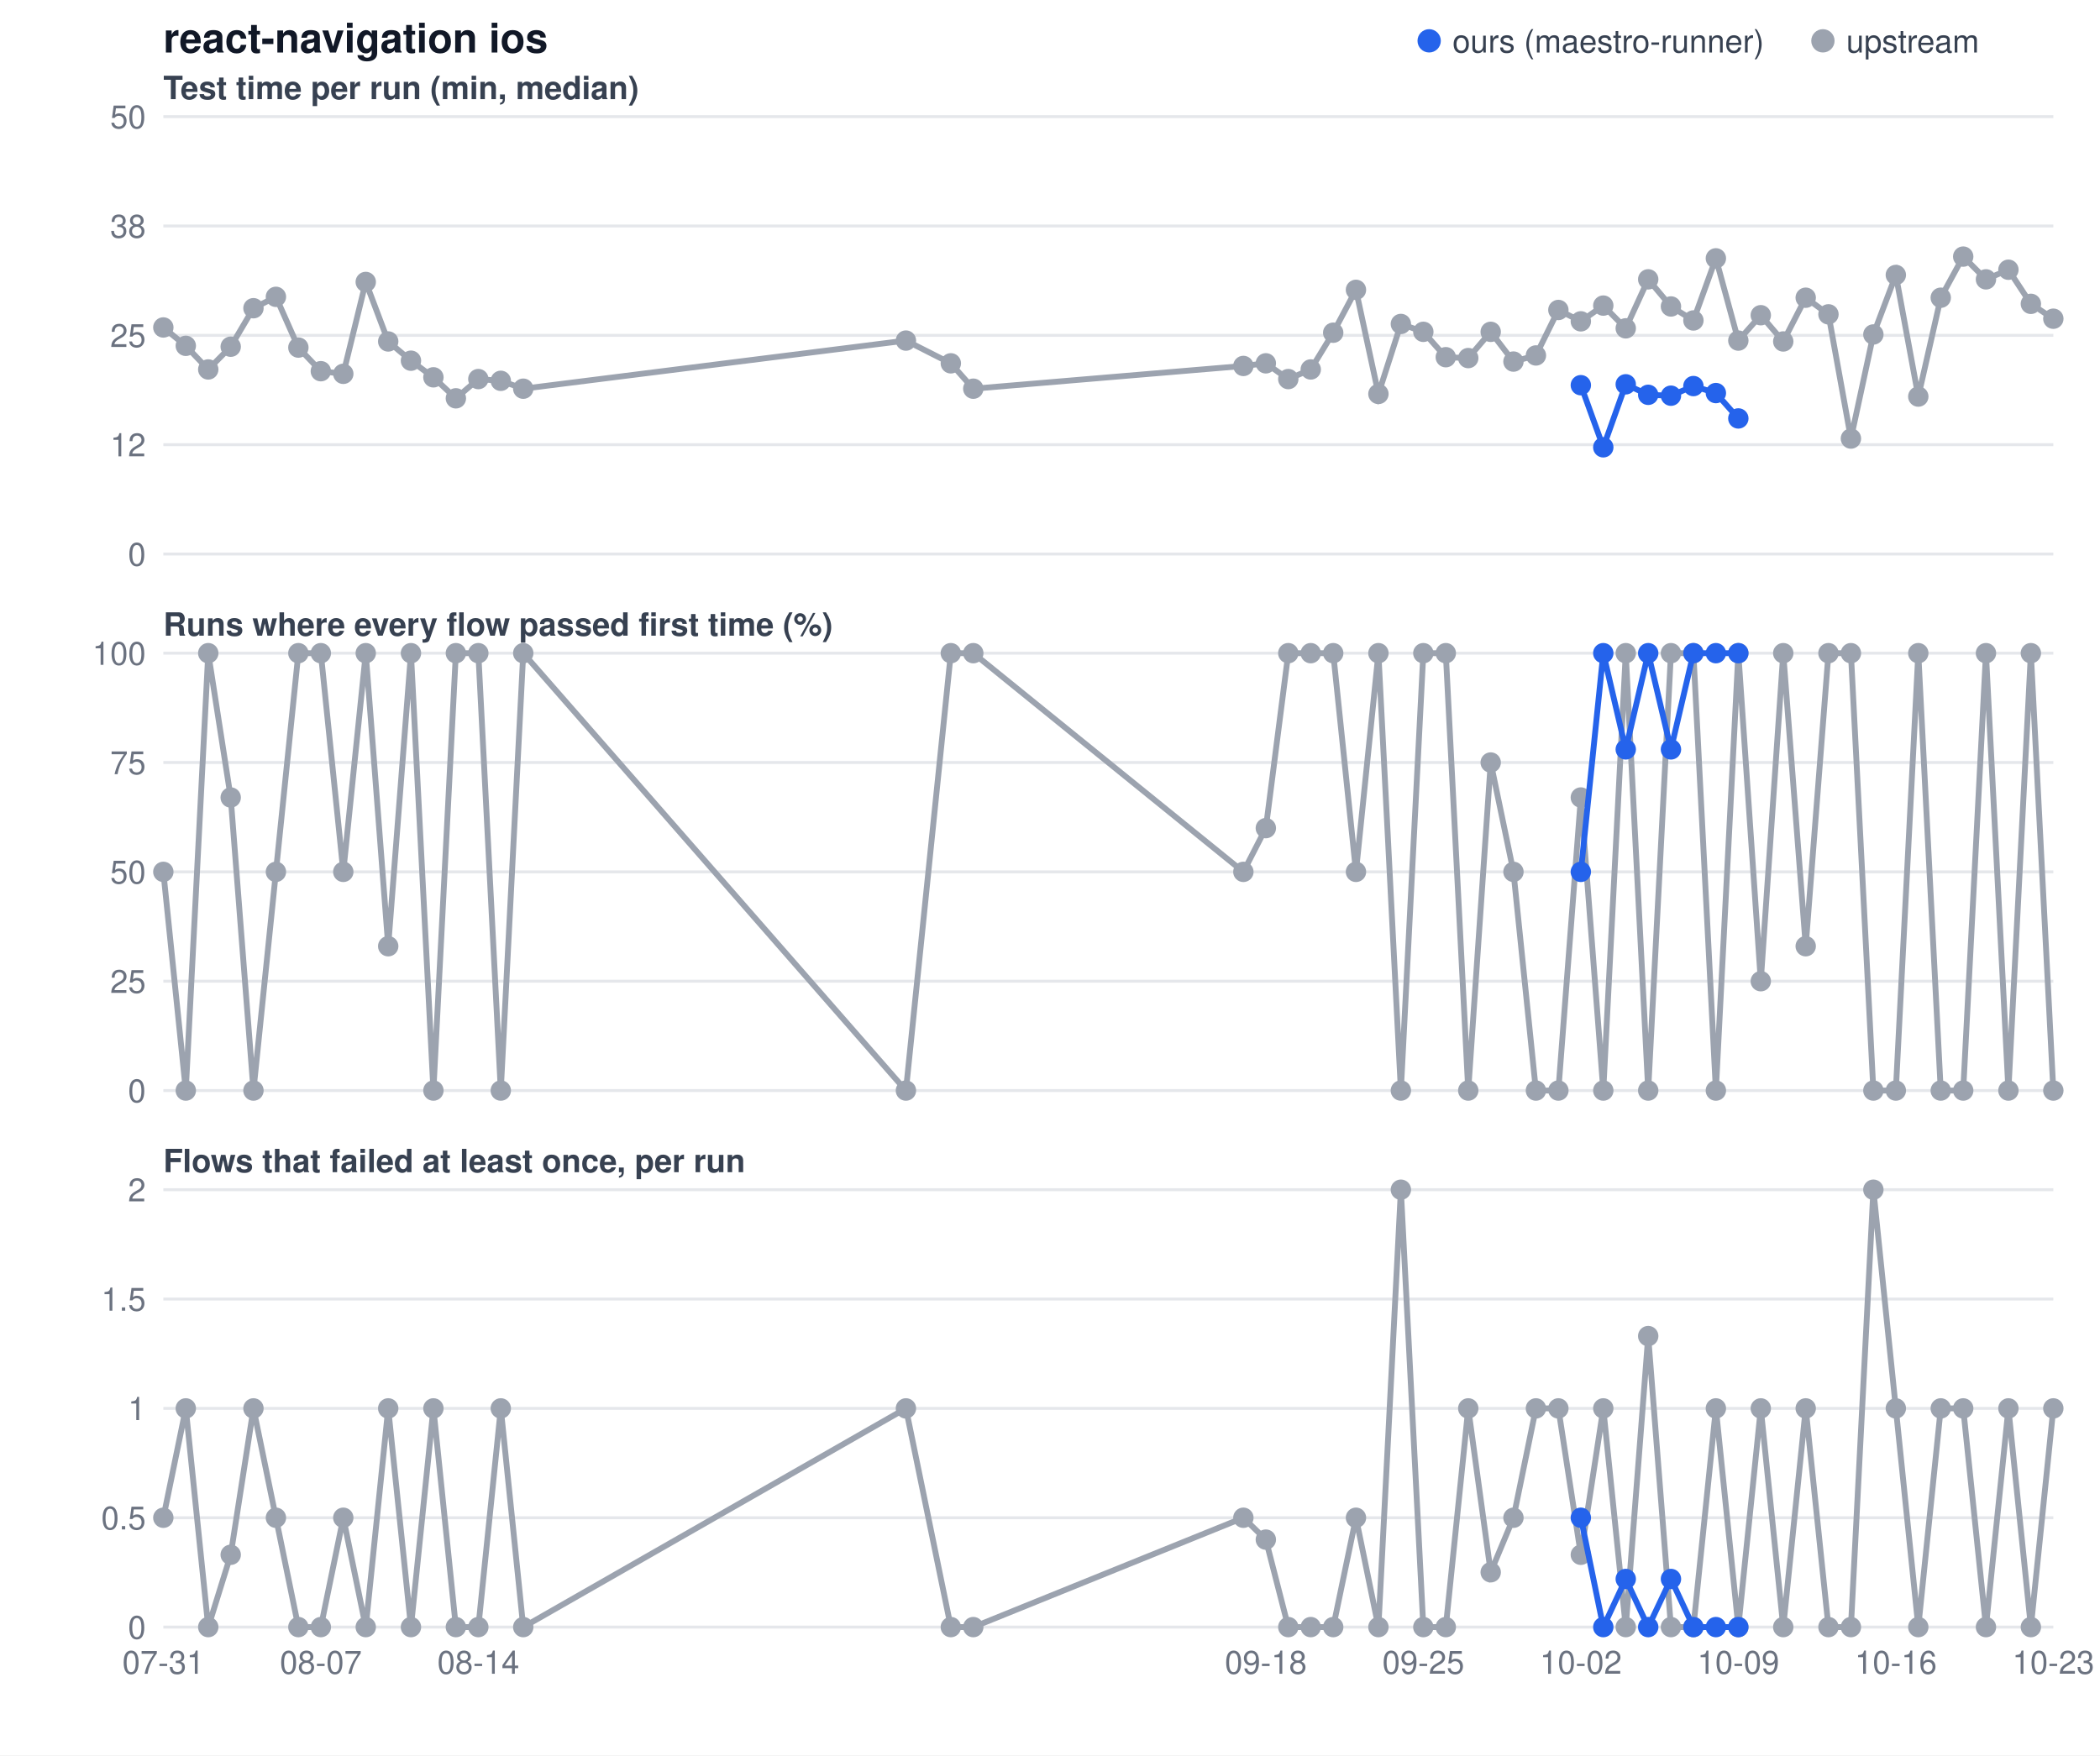
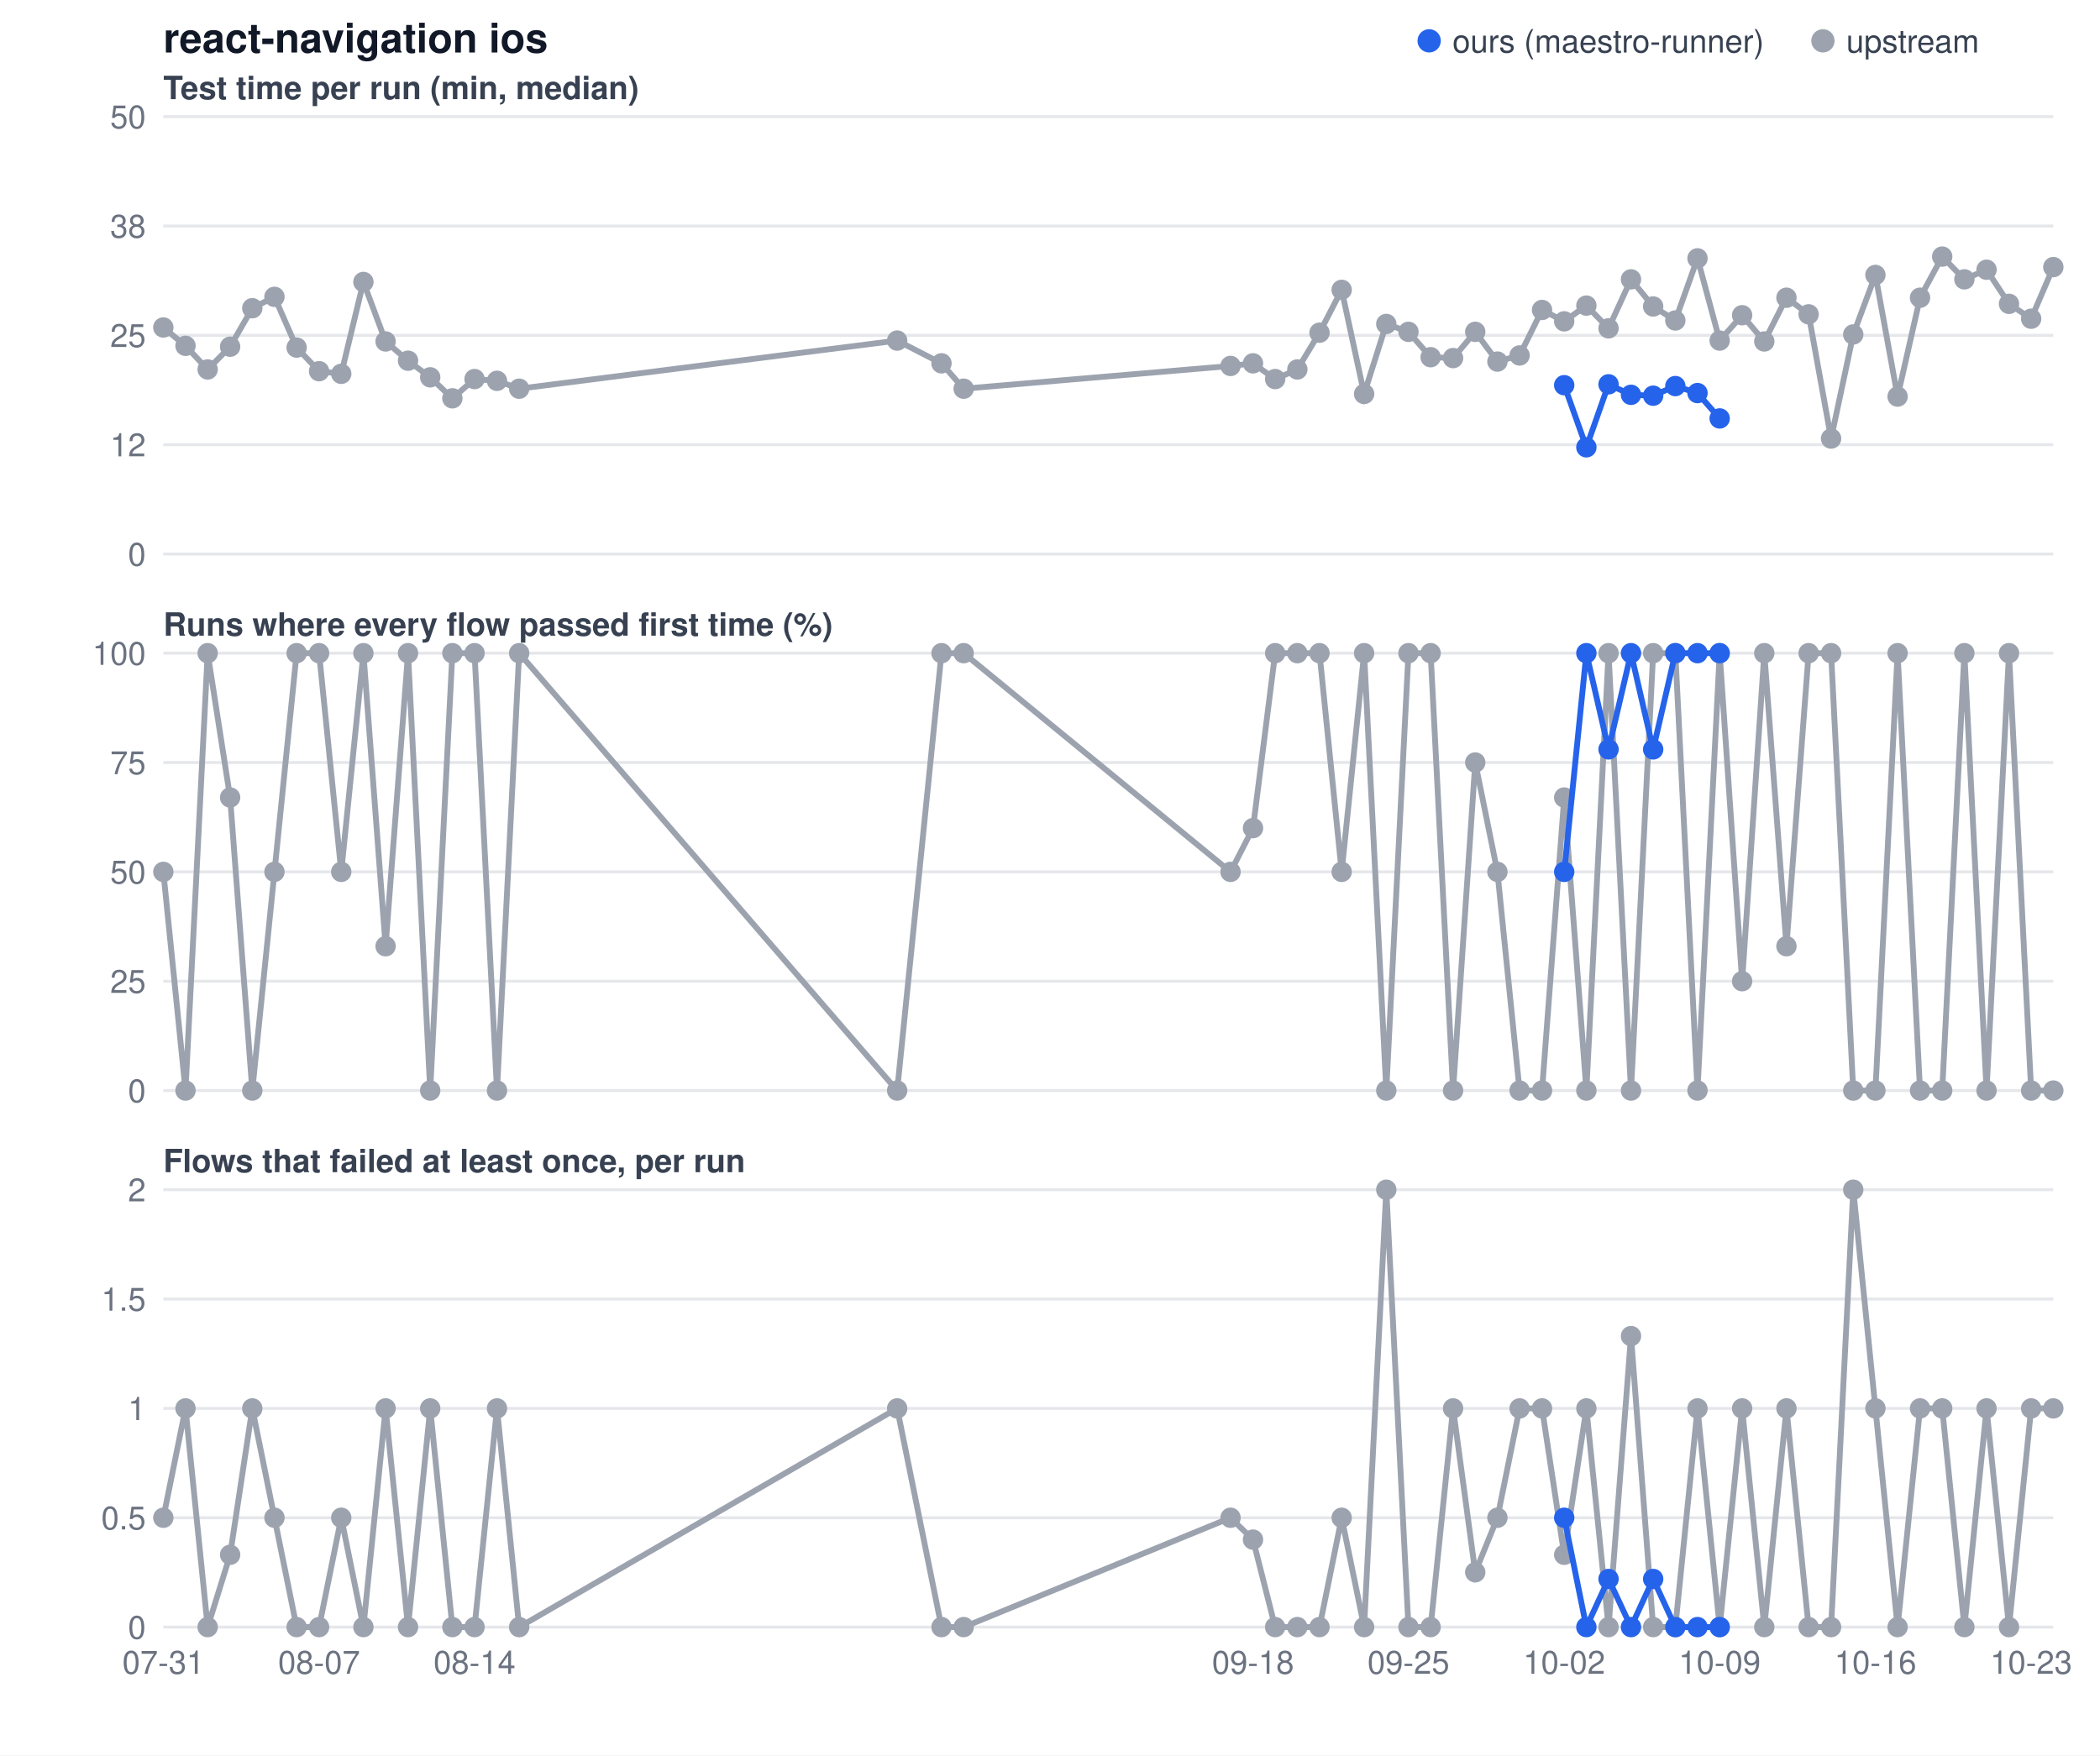
<svg xmlns="http://www.w3.org/2000/svg" width="720" height="602" font-family="-apple-system,Segoe UI,Helvetica,Arial,sans-serif" font-size="11">
  <rect width="100%" height="100%" fill="#ffffff" />
  <text x="56" y="18" font-size="14" font-weight="600" fill="#111827">react-navigation ios</text>
  <circle cx="490" cy="14" r="4" fill="#2563eb" />
  <text x="498" y="18" fill="#374151">ours (maestro-runner)</text>
  <circle cx="625" cy="14" r="4" fill="#9ca3af" />
  <text x="633" y="18" fill="#374151">upstream</text>
  <text x="56" y="34" fill="#374151" font-weight="600">Test time per run (min, median)</text>
  <line x1="56" x2="704" y1="190.0" y2="190.0" stroke="#e5e7eb" />
  <text x="50" y="194.0" text-anchor="end" fill="#6b7280">0</text>
  <line x1="56" x2="704" y1="152.5" y2="152.5" stroke="#e5e7eb" />
  <text x="50" y="156.5" text-anchor="end" fill="#6b7280">12</text>
  <line x1="56" x2="704" y1="115.0" y2="115.0" stroke="#e5e7eb" />
  <text x="50" y="119.0" text-anchor="end" fill="#6b7280">25</text>
  <line x1="56" x2="704" y1="77.5" y2="77.5" stroke="#e5e7eb" />
  <text x="50" y="81.5" text-anchor="end" fill="#6b7280">38</text>
  <line x1="56" x2="704" y1="40.0" y2="40.0" stroke="#e5e7eb" />
  <text x="50" y="44.0" text-anchor="end" fill="#6b7280">50</text>
-   <polyline fill="none" stroke="#9ca3af" stroke-width="2" points="56.0,112.3 63.7,118.6 71.4,126.7 79.1,118.9 86.9,105.7 94.6,101.8 102.3,119.2 110.0,127.3 117.7,128.2 125.4,96.7 133.1,117.1 140.9,123.7 148.6,129.4 156.3,136.6 164.0,130.0 171.7,130.6 179.4,133.3 310.6,116.8 326.0,124.6 333.7,133.3 426.3,125.5 434.0,124.6 441.7,130.0 449.4,126.7 457.1,114.1 464.9,99.4 472.6,135.1 480.3,111.1 488.0,113.8 495.7,122.5 503.4,122.8 511.1,113.8 518.9,124.0 526.6,121.9 534.3,106.3 542.0,110.2 549.7,104.8 557.4,112.6 565.1,95.8 572.9,105.1 580.6,109.9 588.3,88.6 596.0,116.8 603.7,108.1 611.4,117.1 619.1,102.1 626.9,107.8 634.6,150.4 642.3,114.7 650.0,94.3 657.7,136.0 665.4,102.1 673.1,88.0 680.9,95.8 688.6,92.5 696.3,104.2 704.0,109.3" />
+   <polyline fill="none" stroke="#9ca3af" stroke-width="2" points="56.0,112.3 63.6,118.6 71.2,126.7 78.9,118.9 86.5,105.7 94.1,101.8 101.7,119.2 109.4,127.3 117.0,128.2 124.6,96.7 132.2,117.1 139.9,123.7 147.5,129.4 155.1,136.6 162.7,130.0 170.4,130.6 178.0,133.3 307.6,116.8 322.8,124.6 330.4,133.3 421.9,125.5 429.6,124.6 437.2,130.0 444.8,126.7 452.4,114.1 460.0,99.4 467.7,135.1 475.3,111.1 482.9,113.8 490.5,122.5 498.2,122.8 505.8,113.8 513.4,124.0 521.0,121.9 528.7,106.3 536.3,110.2 543.9,104.8 551.5,112.6 559.2,95.8 566.8,105.1 574.4,109.9 582.0,88.6 589.6,116.8 597.3,108.1 604.9,117.1 612.5,102.1 620.1,107.8 627.8,150.4 635.4,114.7 643.0,94.3 650.6,136.0 658.3,102.1 665.9,88.0 673.5,95.8 681.1,92.5 688.8,104.2 696.4,109.3 704.0,91.6" />
  <circle cx="56.0" cy="112.3" r="3.5" fill="#9ca3af" />
-   <circle cx="63.7" cy="118.6" r="3.5" fill="#9ca3af" />
-   <circle cx="71.4" cy="126.7" r="3.5" fill="#9ca3af" />
-   <circle cx="79.1" cy="118.9" r="3.5" fill="#9ca3af" />
-   <circle cx="86.9" cy="105.7" r="3.5" fill="#9ca3af" />
-   <circle cx="94.6" cy="101.8" r="3.5" fill="#9ca3af" />
-   <circle cx="102.3" cy="119.2" r="3.5" fill="#9ca3af" />
-   <circle cx="110.0" cy="127.3" r="3.5" fill="#9ca3af" />
-   <circle cx="117.7" cy="128.2" r="3.5" fill="#9ca3af" />
-   <circle cx="125.4" cy="96.7" r="3.5" fill="#9ca3af" />
-   <circle cx="133.1" cy="117.1" r="3.5" fill="#9ca3af" />
-   <circle cx="140.9" cy="123.7" r="3.5" fill="#9ca3af" />
-   <circle cx="148.6" cy="129.4" r="3.5" fill="#9ca3af" />
-   <circle cx="156.3" cy="136.6" r="3.5" fill="#9ca3af" />
-   <circle cx="164.0" cy="130.0" r="3.5" fill="#9ca3af" />
-   <circle cx="171.7" cy="130.6" r="3.5" fill="#9ca3af" />
-   <circle cx="179.4" cy="133.3" r="3.5" fill="#9ca3af" />
-   <circle cx="310.6" cy="116.8" r="3.5" fill="#9ca3af" />
-   <circle cx="326.0" cy="124.6" r="3.5" fill="#9ca3af" />
-   <circle cx="333.7" cy="133.3" r="3.5" fill="#9ca3af" />
-   <circle cx="426.3" cy="125.5" r="3.5" fill="#9ca3af" />
-   <circle cx="434.0" cy="124.6" r="3.5" fill="#9ca3af" />
-   <circle cx="441.7" cy="130.0" r="3.5" fill="#9ca3af" />
-   <circle cx="449.4" cy="126.7" r="3.5" fill="#9ca3af" />
-   <circle cx="457.1" cy="114.1" r="3.5" fill="#9ca3af" />
-   <circle cx="464.9" cy="99.4" r="3.5" fill="#9ca3af" />
-   <circle cx="472.6" cy="135.1" r="3.5" fill="#9ca3af" />
-   <circle cx="480.3" cy="111.1" r="3.5" fill="#9ca3af" />
-   <circle cx="488.0" cy="113.8" r="3.5" fill="#9ca3af" />
-   <circle cx="495.7" cy="122.5" r="3.5" fill="#9ca3af" />
-   <circle cx="503.4" cy="122.8" r="3.5" fill="#9ca3af" />
-   <circle cx="511.1" cy="113.8" r="3.5" fill="#9ca3af" />
-   <circle cx="518.9" cy="124.0" r="3.5" fill="#9ca3af" />
-   <circle cx="526.6" cy="121.9" r="3.5" fill="#9ca3af" />
-   <circle cx="534.3" cy="106.3" r="3.5" fill="#9ca3af" />
-   <circle cx="542.0" cy="110.2" r="3.5" fill="#9ca3af" />
-   <circle cx="549.7" cy="104.8" r="3.5" fill="#9ca3af" />
-   <circle cx="557.4" cy="112.6" r="3.5" fill="#9ca3af" />
-   <circle cx="565.1" cy="95.8" r="3.5" fill="#9ca3af" />
-   <circle cx="572.9" cy="105.1" r="3.5" fill="#9ca3af" />
-   <circle cx="580.6" cy="109.9" r="3.5" fill="#9ca3af" />
-   <circle cx="588.3" cy="88.6" r="3.5" fill="#9ca3af" />
-   <circle cx="596.0" cy="116.8" r="3.5" fill="#9ca3af" />
-   <circle cx="603.7" cy="108.1" r="3.5" fill="#9ca3af" />
-   <circle cx="611.4" cy="117.1" r="3.5" fill="#9ca3af" />
-   <circle cx="619.1" cy="102.1" r="3.5" fill="#9ca3af" />
-   <circle cx="626.9" cy="107.8" r="3.5" fill="#9ca3af" />
-   <circle cx="634.6" cy="150.4" r="3.5" fill="#9ca3af" />
-   <circle cx="642.3" cy="114.7" r="3.5" fill="#9ca3af" />
-   <circle cx="650.0" cy="94.3" r="3.5" fill="#9ca3af" />
-   <circle cx="657.7" cy="136.0" r="3.5" fill="#9ca3af" />
-   <circle cx="665.4" cy="102.1" r="3.5" fill="#9ca3af" />
-   <circle cx="673.1" cy="88.0" r="3.5" fill="#9ca3af" />
-   <circle cx="680.9" cy="95.8" r="3.5" fill="#9ca3af" />
-   <circle cx="688.6" cy="92.5" r="3.5" fill="#9ca3af" />
-   <circle cx="696.3" cy="104.2" r="3.5" fill="#9ca3af" />
-   <circle cx="704.0" cy="109.3" r="3.5" fill="#9ca3af" />
-   <polyline fill="none" stroke="#2563eb" stroke-width="2" points="542.0,132.1 549.7,153.4 557.4,131.8 565.1,135.4 572.9,135.7 580.6,132.4 588.3,134.8 596.0,143.5" />
-   <circle cx="542.0" cy="132.1" r="3.5" fill="#2563eb" />
-   <circle cx="549.7" cy="153.4" r="3.5" fill="#2563eb" />
-   <circle cx="557.4" cy="131.8" r="3.5" fill="#2563eb" />
-   <circle cx="565.1" cy="135.4" r="3.5" fill="#2563eb" />
-   <circle cx="572.9" cy="135.7" r="3.5" fill="#2563eb" />
-   <circle cx="580.6" cy="132.4" r="3.5" fill="#2563eb" />
-   <circle cx="588.3" cy="134.8" r="3.5" fill="#2563eb" />
-   <circle cx="596.0" cy="143.5" r="3.5" fill="#2563eb" />
+   <circle cx="63.6" cy="118.6" r="3.5" fill="#9ca3af" />
+   <circle cx="71.2" cy="126.7" r="3.5" fill="#9ca3af" />
+   <circle cx="78.9" cy="118.9" r="3.5" fill="#9ca3af" />
+   <circle cx="86.5" cy="105.7" r="3.5" fill="#9ca3af" />
+   <circle cx="94.1" cy="101.8" r="3.5" fill="#9ca3af" />
+   <circle cx="101.7" cy="119.2" r="3.5" fill="#9ca3af" />
+   <circle cx="109.4" cy="127.3" r="3.5" fill="#9ca3af" />
+   <circle cx="117.0" cy="128.2" r="3.5" fill="#9ca3af" />
+   <circle cx="124.6" cy="96.7" r="3.5" fill="#9ca3af" />
+   <circle cx="132.2" cy="117.1" r="3.5" fill="#9ca3af" />
+   <circle cx="139.9" cy="123.7" r="3.5" fill="#9ca3af" />
+   <circle cx="147.5" cy="129.4" r="3.5" fill="#9ca3af" />
+   <circle cx="155.1" cy="136.6" r="3.5" fill="#9ca3af" />
+   <circle cx="162.7" cy="130.0" r="3.5" fill="#9ca3af" />
+   <circle cx="170.4" cy="130.6" r="3.5" fill="#9ca3af" />
+   <circle cx="178.0" cy="133.3" r="3.5" fill="#9ca3af" />
+   <circle cx="307.6" cy="116.8" r="3.5" fill="#9ca3af" />
+   <circle cx="322.8" cy="124.6" r="3.5" fill="#9ca3af" />
+   <circle cx="330.4" cy="133.3" r="3.5" fill="#9ca3af" />
+   <circle cx="421.9" cy="125.5" r="3.5" fill="#9ca3af" />
+   <circle cx="429.6" cy="124.6" r="3.5" fill="#9ca3af" />
+   <circle cx="437.2" cy="130.0" r="3.5" fill="#9ca3af" />
+   <circle cx="444.8" cy="126.7" r="3.5" fill="#9ca3af" />
+   <circle cx="452.4" cy="114.1" r="3.5" fill="#9ca3af" />
+   <circle cx="460.0" cy="99.4" r="3.5" fill="#9ca3af" />
+   <circle cx="467.7" cy="135.1" r="3.5" fill="#9ca3af" />
+   <circle cx="475.3" cy="111.1" r="3.5" fill="#9ca3af" />
+   <circle cx="482.9" cy="113.8" r="3.5" fill="#9ca3af" />
+   <circle cx="490.5" cy="122.5" r="3.5" fill="#9ca3af" />
+   <circle cx="498.2" cy="122.8" r="3.5" fill="#9ca3af" />
+   <circle cx="505.8" cy="113.8" r="3.5" fill="#9ca3af" />
+   <circle cx="513.4" cy="124.0" r="3.5" fill="#9ca3af" />
+   <circle cx="521.0" cy="121.9" r="3.5" fill="#9ca3af" />
+   <circle cx="528.7" cy="106.3" r="3.5" fill="#9ca3af" />
+   <circle cx="536.3" cy="110.2" r="3.5" fill="#9ca3af" />
+   <circle cx="543.9" cy="104.8" r="3.5" fill="#9ca3af" />
+   <circle cx="551.5" cy="112.6" r="3.5" fill="#9ca3af" />
+   <circle cx="559.2" cy="95.8" r="3.5" fill="#9ca3af" />
+   <circle cx="566.8" cy="105.1" r="3.5" fill="#9ca3af" />
+   <circle cx="574.4" cy="109.9" r="3.5" fill="#9ca3af" />
+   <circle cx="582.0" cy="88.6" r="3.5" fill="#9ca3af" />
+   <circle cx="589.6" cy="116.8" r="3.5" fill="#9ca3af" />
+   <circle cx="597.3" cy="108.1" r="3.5" fill="#9ca3af" />
+   <circle cx="604.9" cy="117.1" r="3.5" fill="#9ca3af" />
+   <circle cx="612.5" cy="102.1" r="3.5" fill="#9ca3af" />
+   <circle cx="620.1" cy="107.8" r="3.5" fill="#9ca3af" />
+   <circle cx="627.8" cy="150.4" r="3.5" fill="#9ca3af" />
+   <circle cx="635.4" cy="114.7" r="3.5" fill="#9ca3af" />
+   <circle cx="643.0" cy="94.3" r="3.5" fill="#9ca3af" />
+   <circle cx="650.6" cy="136.0" r="3.5" fill="#9ca3af" />
+   <circle cx="658.3" cy="102.1" r="3.5" fill="#9ca3af" />
+   <circle cx="665.9" cy="88.0" r="3.5" fill="#9ca3af" />
+   <circle cx="673.5" cy="95.8" r="3.5" fill="#9ca3af" />
+   <circle cx="681.1" cy="92.5" r="3.5" fill="#9ca3af" />
+   <circle cx="688.8" cy="104.2" r="3.5" fill="#9ca3af" />
+   <circle cx="696.4" cy="109.3" r="3.5" fill="#9ca3af" />
+   <circle cx="704.0" cy="91.6" r="3.5" fill="#9ca3af" />
+   <polyline fill="none" stroke="#2563eb" stroke-width="2" points="536.3,132.1 543.9,153.4 551.5,131.8 559.2,135.4 566.8,135.7 574.4,132.4 582.0,134.8 589.6,143.5" />
+   <circle cx="536.3" cy="132.1" r="3.5" fill="#2563eb" />
+   <circle cx="543.9" cy="153.4" r="3.5" fill="#2563eb" />
+   <circle cx="551.5" cy="131.8" r="3.5" fill="#2563eb" />
+   <circle cx="559.2" cy="135.4" r="3.5" fill="#2563eb" />
+   <circle cx="566.8" cy="135.7" r="3.5" fill="#2563eb" />
+   <circle cx="574.4" cy="132.4" r="3.5" fill="#2563eb" />
+   <circle cx="582.0" cy="134.8" r="3.5" fill="#2563eb" />
+   <circle cx="589.6" cy="143.5" r="3.5" fill="#2563eb" />
  <text x="56" y="218" fill="#374151" font-weight="600">Runs where every flow passed first time (%)</text>
  <line x1="56" x2="704" y1="374.0" y2="374.0" stroke="#e5e7eb" />
  <text x="50" y="378.0" text-anchor="end" fill="#6b7280">0</text>
  <line x1="56" x2="704" y1="336.5" y2="336.5" stroke="#e5e7eb" />
  <text x="50" y="340.5" text-anchor="end" fill="#6b7280">25</text>
  <line x1="56" x2="704" y1="299.0" y2="299.0" stroke="#e5e7eb" />
  <text x="50" y="303.0" text-anchor="end" fill="#6b7280">50</text>
  <line x1="56" x2="704" y1="261.5" y2="261.5" stroke="#e5e7eb" />
  <text x="50" y="265.5" text-anchor="end" fill="#6b7280">75</text>
  <line x1="56" x2="704" y1="224.0" y2="224.0" stroke="#e5e7eb" />
  <text x="50" y="228.0" text-anchor="end" fill="#6b7280">100</text>
-   <polyline fill="none" stroke="#9ca3af" stroke-width="2" points="56.0,299.0 63.7,374.0 71.4,224.0 79.1,273.5 86.9,374.0 94.6,299.0 102.3,224.0 110.0,224.0 117.7,299.0 125.4,224.0 133.1,324.5 140.9,224.0 148.6,374.0 156.3,224.0 164.0,224.0 171.7,374.0 179.4,224.0 310.6,374.0 326.0,224.0 333.7,224.0 426.3,299.0 434.0,284.0 441.7,224.0 449.4,224.0 457.1,224.0 464.9,299.0 472.6,224.0 480.3,374.0 488.0,224.0 495.7,224.0 503.4,374.0 511.1,261.5 518.9,299.0 526.6,374.0 534.3,374.0 542.0,273.5 549.7,374.0 557.4,224.0 565.1,374.0 572.9,224.0 580.6,224.0 588.3,374.0 596.0,224.0 603.7,336.5 611.4,224.0 619.1,324.5 626.9,224.0 634.6,224.0 642.3,374.0 650.0,374.0 657.7,224.0 665.4,374.0 673.1,374.0 680.9,224.0 688.6,374.0 696.3,224.0 704.0,374.0" />
+   <polyline fill="none" stroke="#9ca3af" stroke-width="2" points="56.0,299.0 63.6,374.0 71.2,224.0 78.9,273.5 86.5,374.0 94.1,299.0 101.7,224.0 109.4,224.0 117.0,299.0 124.6,224.0 132.2,324.5 139.9,224.0 147.5,374.0 155.1,224.0 162.7,224.0 170.4,374.0 178.0,224.0 307.6,374.0 322.8,224.0 330.4,224.0 421.9,299.0 429.6,284.0 437.2,224.0 444.8,224.0 452.4,224.0 460.0,299.0 467.7,224.0 475.3,374.0 482.9,224.0 490.5,224.0 498.2,374.0 505.8,261.5 513.4,299.0 521.0,374.0 528.7,374.0 536.3,273.5 543.9,374.0 551.5,224.0 559.2,374.0 566.8,224.0 574.4,224.0 582.0,374.0 589.6,224.0 597.3,336.5 604.9,224.0 612.5,324.5 620.1,224.0 627.8,224.0 635.4,374.0 643.0,374.0 650.6,224.0 658.3,374.0 665.9,374.0 673.5,224.0 681.1,374.0 688.8,224.0 696.4,374.0 704.0,374.0" />
  <circle cx="56.0" cy="299.0" r="3.5" fill="#9ca3af" />
-   <circle cx="63.7" cy="374.0" r="3.5" fill="#9ca3af" />
-   <circle cx="71.4" cy="224.0" r="3.5" fill="#9ca3af" />
-   <circle cx="79.1" cy="273.5" r="3.5" fill="#9ca3af" />
-   <circle cx="86.9" cy="374.0" r="3.5" fill="#9ca3af" />
-   <circle cx="94.6" cy="299.0" r="3.5" fill="#9ca3af" />
-   <circle cx="102.3" cy="224.0" r="3.5" fill="#9ca3af" />
-   <circle cx="110.0" cy="224.0" r="3.5" fill="#9ca3af" />
-   <circle cx="117.7" cy="299.0" r="3.5" fill="#9ca3af" />
-   <circle cx="125.4" cy="224.0" r="3.5" fill="#9ca3af" />
-   <circle cx="133.1" cy="324.5" r="3.5" fill="#9ca3af" />
-   <circle cx="140.9" cy="224.0" r="3.5" fill="#9ca3af" />
-   <circle cx="148.6" cy="374.0" r="3.5" fill="#9ca3af" />
-   <circle cx="156.3" cy="224.0" r="3.5" fill="#9ca3af" />
-   <circle cx="164.0" cy="224.0" r="3.5" fill="#9ca3af" />
-   <circle cx="171.7" cy="374.0" r="3.5" fill="#9ca3af" />
-   <circle cx="179.4" cy="224.0" r="3.5" fill="#9ca3af" />
-   <circle cx="310.6" cy="374.0" r="3.5" fill="#9ca3af" />
-   <circle cx="326.0" cy="224.0" r="3.5" fill="#9ca3af" />
-   <circle cx="333.7" cy="224.0" r="3.5" fill="#9ca3af" />
-   <circle cx="426.3" cy="299.0" r="3.5" fill="#9ca3af" />
-   <circle cx="434.0" cy="284.0" r="3.5" fill="#9ca3af" />
-   <circle cx="441.7" cy="224.0" r="3.5" fill="#9ca3af" />
-   <circle cx="449.4" cy="224.0" r="3.5" fill="#9ca3af" />
-   <circle cx="457.1" cy="224.0" r="3.5" fill="#9ca3af" />
-   <circle cx="464.9" cy="299.0" r="3.5" fill="#9ca3af" />
-   <circle cx="472.6" cy="224.0" r="3.5" fill="#9ca3af" />
-   <circle cx="480.3" cy="374.0" r="3.5" fill="#9ca3af" />
-   <circle cx="488.0" cy="224.0" r="3.5" fill="#9ca3af" />
-   <circle cx="495.7" cy="224.0" r="3.5" fill="#9ca3af" />
-   <circle cx="503.4" cy="374.0" r="3.5" fill="#9ca3af" />
-   <circle cx="511.1" cy="261.5" r="3.5" fill="#9ca3af" />
-   <circle cx="518.9" cy="299.0" r="3.5" fill="#9ca3af" />
-   <circle cx="526.6" cy="374.0" r="3.5" fill="#9ca3af" />
-   <circle cx="534.3" cy="374.0" r="3.5" fill="#9ca3af" />
-   <circle cx="542.0" cy="273.5" r="3.5" fill="#9ca3af" />
-   <circle cx="549.7" cy="374.0" r="3.5" fill="#9ca3af" />
-   <circle cx="557.4" cy="224.0" r="3.5" fill="#9ca3af" />
-   <circle cx="565.1" cy="374.0" r="3.5" fill="#9ca3af" />
-   <circle cx="572.9" cy="224.0" r="3.5" fill="#9ca3af" />
-   <circle cx="580.6" cy="224.0" r="3.5" fill="#9ca3af" />
-   <circle cx="588.3" cy="374.0" r="3.5" fill="#9ca3af" />
-   <circle cx="596.0" cy="224.0" r="3.5" fill="#9ca3af" />
-   <circle cx="603.7" cy="336.5" r="3.5" fill="#9ca3af" />
-   <circle cx="611.4" cy="224.0" r="3.5" fill="#9ca3af" />
-   <circle cx="619.1" cy="324.5" r="3.5" fill="#9ca3af" />
-   <circle cx="626.9" cy="224.0" r="3.5" fill="#9ca3af" />
-   <circle cx="634.6" cy="224.0" r="3.5" fill="#9ca3af" />
-   <circle cx="642.3" cy="374.0" r="3.5" fill="#9ca3af" />
-   <circle cx="650.0" cy="374.0" r="3.5" fill="#9ca3af" />
-   <circle cx="657.7" cy="224.0" r="3.5" fill="#9ca3af" />
-   <circle cx="665.4" cy="374.0" r="3.5" fill="#9ca3af" />
-   <circle cx="673.1" cy="374.0" r="3.5" fill="#9ca3af" />
-   <circle cx="680.9" cy="224.0" r="3.5" fill="#9ca3af" />
-   <circle cx="688.6" cy="374.0" r="3.5" fill="#9ca3af" />
-   <circle cx="696.3" cy="224.0" r="3.5" fill="#9ca3af" />
+   <circle cx="63.6" cy="374.0" r="3.5" fill="#9ca3af" />
+   <circle cx="71.2" cy="224.0" r="3.5" fill="#9ca3af" />
+   <circle cx="78.9" cy="273.5" r="3.5" fill="#9ca3af" />
+   <circle cx="86.5" cy="374.0" r="3.5" fill="#9ca3af" />
+   <circle cx="94.1" cy="299.0" r="3.5" fill="#9ca3af" />
+   <circle cx="101.7" cy="224.0" r="3.5" fill="#9ca3af" />
+   <circle cx="109.4" cy="224.0" r="3.5" fill="#9ca3af" />
+   <circle cx="117.0" cy="299.0" r="3.5" fill="#9ca3af" />
+   <circle cx="124.6" cy="224.0" r="3.5" fill="#9ca3af" />
+   <circle cx="132.2" cy="324.5" r="3.5" fill="#9ca3af" />
+   <circle cx="139.9" cy="224.0" r="3.5" fill="#9ca3af" />
+   <circle cx="147.5" cy="374.0" r="3.5" fill="#9ca3af" />
+   <circle cx="155.1" cy="224.0" r="3.5" fill="#9ca3af" />
+   <circle cx="162.7" cy="224.0" r="3.5" fill="#9ca3af" />
+   <circle cx="170.4" cy="374.0" r="3.5" fill="#9ca3af" />
+   <circle cx="178.0" cy="224.0" r="3.5" fill="#9ca3af" />
+   <circle cx="307.6" cy="374.0" r="3.5" fill="#9ca3af" />
+   <circle cx="322.8" cy="224.0" r="3.5" fill="#9ca3af" />
+   <circle cx="330.4" cy="224.0" r="3.5" fill="#9ca3af" />
+   <circle cx="421.9" cy="299.0" r="3.5" fill="#9ca3af" />
+   <circle cx="429.6" cy="284.0" r="3.5" fill="#9ca3af" />
+   <circle cx="437.2" cy="224.0" r="3.5" fill="#9ca3af" />
+   <circle cx="444.8" cy="224.0" r="3.5" fill="#9ca3af" />
+   <circle cx="452.4" cy="224.0" r="3.5" fill="#9ca3af" />
+   <circle cx="460.0" cy="299.0" r="3.5" fill="#9ca3af" />
+   <circle cx="467.7" cy="224.0" r="3.5" fill="#9ca3af" />
+   <circle cx="475.3" cy="374.0" r="3.5" fill="#9ca3af" />
+   <circle cx="482.9" cy="224.0" r="3.5" fill="#9ca3af" />
+   <circle cx="490.5" cy="224.0" r="3.5" fill="#9ca3af" />
+   <circle cx="498.2" cy="374.0" r="3.5" fill="#9ca3af" />
+   <circle cx="505.8" cy="261.5" r="3.5" fill="#9ca3af" />
+   <circle cx="513.4" cy="299.0" r="3.5" fill="#9ca3af" />
+   <circle cx="521.0" cy="374.0" r="3.5" fill="#9ca3af" />
+   <circle cx="528.7" cy="374.0" r="3.5" fill="#9ca3af" />
+   <circle cx="536.3" cy="273.5" r="3.5" fill="#9ca3af" />
+   <circle cx="543.9" cy="374.0" r="3.5" fill="#9ca3af" />
+   <circle cx="551.5" cy="224.0" r="3.5" fill="#9ca3af" />
+   <circle cx="559.2" cy="374.0" r="3.5" fill="#9ca3af" />
+   <circle cx="566.8" cy="224.0" r="3.5" fill="#9ca3af" />
+   <circle cx="574.4" cy="224.0" r="3.5" fill="#9ca3af" />
+   <circle cx="582.0" cy="374.0" r="3.5" fill="#9ca3af" />
+   <circle cx="589.6" cy="224.0" r="3.5" fill="#9ca3af" />
+   <circle cx="597.3" cy="336.5" r="3.5" fill="#9ca3af" />
+   <circle cx="604.9" cy="224.0" r="3.5" fill="#9ca3af" />
+   <circle cx="612.5" cy="324.5" r="3.5" fill="#9ca3af" />
+   <circle cx="620.1" cy="224.0" r="3.5" fill="#9ca3af" />
+   <circle cx="627.8" cy="224.0" r="3.5" fill="#9ca3af" />
+   <circle cx="635.4" cy="374.0" r="3.5" fill="#9ca3af" />
+   <circle cx="643.0" cy="374.0" r="3.5" fill="#9ca3af" />
+   <circle cx="650.6" cy="224.0" r="3.5" fill="#9ca3af" />
+   <circle cx="658.3" cy="374.0" r="3.5" fill="#9ca3af" />
+   <circle cx="665.9" cy="374.0" r="3.5" fill="#9ca3af" />
+   <circle cx="673.5" cy="224.0" r="3.5" fill="#9ca3af" />
+   <circle cx="681.1" cy="374.0" r="3.5" fill="#9ca3af" />
+   <circle cx="688.8" cy="224.0" r="3.5" fill="#9ca3af" />
+   <circle cx="696.4" cy="374.0" r="3.5" fill="#9ca3af" />
  <circle cx="704.0" cy="374.0" r="3.5" fill="#9ca3af" />
-   <polyline fill="none" stroke="#2563eb" stroke-width="2" points="542.0,299.0 549.7,224.0 557.4,257.0 565.1,224.0 572.9,257.0 580.6,224.0 588.3,224.0 596.0,224.0" />
-   <circle cx="542.0" cy="299.0" r="3.5" fill="#2563eb" />
-   <circle cx="549.7" cy="224.0" r="3.5" fill="#2563eb" />
-   <circle cx="557.4" cy="257.0" r="3.5" fill="#2563eb" />
-   <circle cx="565.1" cy="224.0" r="3.5" fill="#2563eb" />
-   <circle cx="572.9" cy="257.0" r="3.5" fill="#2563eb" />
-   <circle cx="580.6" cy="224.0" r="3.5" fill="#2563eb" />
-   <circle cx="588.3" cy="224.0" r="3.5" fill="#2563eb" />
-   <circle cx="596.0" cy="224.0" r="3.5" fill="#2563eb" />
+   <polyline fill="none" stroke="#2563eb" stroke-width="2" points="536.3,299.0 543.9,224.0 551.5,257.0 559.2,224.0 566.8,257.0 574.4,224.0 582.0,224.0 589.6,224.0" />
+   <circle cx="536.3" cy="299.0" r="3.5" fill="#2563eb" />
+   <circle cx="543.9" cy="224.0" r="3.5" fill="#2563eb" />
+   <circle cx="551.5" cy="257.0" r="3.5" fill="#2563eb" />
+   <circle cx="559.2" cy="224.0" r="3.5" fill="#2563eb" />
+   <circle cx="566.8" cy="257.0" r="3.5" fill="#2563eb" />
+   <circle cx="574.4" cy="224.0" r="3.5" fill="#2563eb" />
+   <circle cx="582.0" cy="224.0" r="3.5" fill="#2563eb" />
+   <circle cx="589.6" cy="224.0" r="3.5" fill="#2563eb" />
  <text x="56" y="402" fill="#374151" font-weight="600">Flows that failed at least once, per run</text>
  <line x1="56" x2="704" y1="558.0" y2="558.0" stroke="#e5e7eb" />
  <text x="50" y="562.0" text-anchor="end" fill="#6b7280">0</text>
  <line x1="56" x2="704" y1="520.5" y2="520.5" stroke="#e5e7eb" />
  <text x="50" y="524.5" text-anchor="end" fill="#6b7280">0.5</text>
  <line x1="56" x2="704" y1="483.0" y2="483.0" stroke="#e5e7eb" />
  <text x="50" y="487.0" text-anchor="end" fill="#6b7280">1</text>
  <line x1="56" x2="704" y1="445.5" y2="445.5" stroke="#e5e7eb" />
  <text x="50" y="449.5" text-anchor="end" fill="#6b7280">1.5</text>
  <line x1="56" x2="704" y1="408.0" y2="408.0" stroke="#e5e7eb" />
  <text x="50" y="412.0" text-anchor="end" fill="#6b7280">2</text>
-   <polyline fill="none" stroke="#9ca3af" stroke-width="2" points="56.0,520.5 63.7,483.0 71.4,558.0 79.1,533.2 86.9,483.0 94.6,520.5 102.3,558.0 110.0,558.0 117.7,520.5 125.4,558.0 133.1,483.0 140.9,558.0 148.6,483.0 156.3,558.0 164.0,558.0 171.7,483.0 179.4,558.0 310.6,483.0 326.0,558.0 333.7,558.0 426.3,520.5 434.0,528.0 441.7,558.0 449.4,558.0 457.1,558.0 464.9,520.5 472.6,558.0 480.3,408.0 488.0,558.0 495.7,558.0 503.4,483.0 511.1,539.2 518.9,520.5 526.6,483.0 534.3,483.0 542.0,533.2 549.7,483.0 557.4,558.0 565.1,458.2 572.9,558.0 580.6,558.0 588.3,483.0 596.0,558.0 603.7,483.0 611.4,558.0 619.1,483.0 626.9,558.0 634.6,558.0 642.3,408.0 650.0,483.0 657.7,558.0 665.4,483.0 673.1,483.0 680.9,558.0 688.6,483.0 696.3,558.0 704.0,483.0" />
+   <polyline fill="none" stroke="#9ca3af" stroke-width="2" points="56.0,520.5 63.6,483.0 71.2,558.0 78.9,533.2 86.5,483.0 94.1,520.5 101.7,558.0 109.4,558.0 117.0,520.5 124.6,558.0 132.2,483.0 139.9,558.0 147.5,483.0 155.1,558.0 162.7,558.0 170.4,483.0 178.0,558.0 307.6,483.0 322.8,558.0 330.4,558.0 421.9,520.5 429.6,528.0 437.2,558.0 444.8,558.0 452.4,558.0 460.0,520.5 467.7,558.0 475.3,408.0 482.9,558.0 490.5,558.0 498.2,483.0 505.8,539.2 513.4,520.5 521.0,483.0 528.7,483.0 536.3,533.2 543.9,483.0 551.5,558.0 559.2,458.2 566.8,558.0 574.4,558.0 582.0,483.0 589.6,558.0 597.3,483.0 604.9,558.0 612.5,483.0 620.1,558.0 627.8,558.0 635.4,408.0 643.0,483.0 650.6,558.0 658.3,483.0 665.9,483.0 673.5,558.0 681.1,483.0 688.8,558.0 696.4,483.0 704.0,483.0" />
  <circle cx="56.0" cy="520.5" r="3.5" fill="#9ca3af" />
-   <circle cx="63.7" cy="483.0" r="3.5" fill="#9ca3af" />
-   <circle cx="71.4" cy="558.0" r="3.5" fill="#9ca3af" />
-   <circle cx="79.1" cy="533.2" r="3.5" fill="#9ca3af" />
-   <circle cx="86.9" cy="483.0" r="3.5" fill="#9ca3af" />
-   <circle cx="94.6" cy="520.5" r="3.5" fill="#9ca3af" />
-   <circle cx="102.3" cy="558.0" r="3.5" fill="#9ca3af" />
-   <circle cx="110.0" cy="558.0" r="3.5" fill="#9ca3af" />
-   <circle cx="117.7" cy="520.5" r="3.5" fill="#9ca3af" />
-   <circle cx="125.4" cy="558.0" r="3.5" fill="#9ca3af" />
-   <circle cx="133.1" cy="483.0" r="3.5" fill="#9ca3af" />
-   <circle cx="140.9" cy="558.0" r="3.5" fill="#9ca3af" />
-   <circle cx="148.6" cy="483.0" r="3.5" fill="#9ca3af" />
-   <circle cx="156.3" cy="558.0" r="3.5" fill="#9ca3af" />
-   <circle cx="164.0" cy="558.0" r="3.5" fill="#9ca3af" />
-   <circle cx="171.7" cy="483.0" r="3.5" fill="#9ca3af" />
-   <circle cx="179.4" cy="558.0" r="3.5" fill="#9ca3af" />
-   <circle cx="310.6" cy="483.0" r="3.5" fill="#9ca3af" />
-   <circle cx="326.0" cy="558.0" r="3.5" fill="#9ca3af" />
-   <circle cx="333.7" cy="558.0" r="3.5" fill="#9ca3af" />
-   <circle cx="426.3" cy="520.5" r="3.5" fill="#9ca3af" />
-   <circle cx="434.0" cy="528.0" r="3.5" fill="#9ca3af" />
-   <circle cx="441.7" cy="558.0" r="3.5" fill="#9ca3af" />
-   <circle cx="449.4" cy="558.0" r="3.5" fill="#9ca3af" />
-   <circle cx="457.1" cy="558.0" r="3.5" fill="#9ca3af" />
-   <circle cx="464.9" cy="520.5" r="3.5" fill="#9ca3af" />
-   <circle cx="472.6" cy="558.0" r="3.5" fill="#9ca3af" />
-   <circle cx="480.3" cy="408.0" r="3.5" fill="#9ca3af" />
-   <circle cx="488.0" cy="558.0" r="3.5" fill="#9ca3af" />
-   <circle cx="495.7" cy="558.0" r="3.5" fill="#9ca3af" />
-   <circle cx="503.4" cy="483.0" r="3.5" fill="#9ca3af" />
-   <circle cx="511.1" cy="539.2" r="3.5" fill="#9ca3af" />
-   <circle cx="518.9" cy="520.5" r="3.5" fill="#9ca3af" />
-   <circle cx="526.6" cy="483.0" r="3.5" fill="#9ca3af" />
-   <circle cx="534.3" cy="483.0" r="3.5" fill="#9ca3af" />
-   <circle cx="542.0" cy="533.2" r="3.5" fill="#9ca3af" />
-   <circle cx="549.7" cy="483.0" r="3.5" fill="#9ca3af" />
-   <circle cx="557.4" cy="558.0" r="3.5" fill="#9ca3af" />
-   <circle cx="565.1" cy="458.2" r="3.5" fill="#9ca3af" />
-   <circle cx="572.9" cy="558.0" r="3.5" fill="#9ca3af" />
-   <circle cx="580.6" cy="558.0" r="3.5" fill="#9ca3af" />
-   <circle cx="588.3" cy="483.0" r="3.5" fill="#9ca3af" />
-   <circle cx="596.0" cy="558.0" r="3.5" fill="#9ca3af" />
-   <circle cx="603.7" cy="483.0" r="3.5" fill="#9ca3af" />
-   <circle cx="611.4" cy="558.0" r="3.5" fill="#9ca3af" />
-   <circle cx="619.1" cy="483.0" r="3.5" fill="#9ca3af" />
-   <circle cx="626.9" cy="558.0" r="3.5" fill="#9ca3af" />
-   <circle cx="634.6" cy="558.0" r="3.5" fill="#9ca3af" />
-   <circle cx="642.3" cy="408.0" r="3.5" fill="#9ca3af" />
-   <circle cx="650.0" cy="483.0" r="3.5" fill="#9ca3af" />
-   <circle cx="657.7" cy="558.0" r="3.5" fill="#9ca3af" />
-   <circle cx="665.4" cy="483.0" r="3.5" fill="#9ca3af" />
-   <circle cx="673.1" cy="483.0" r="3.5" fill="#9ca3af" />
-   <circle cx="680.9" cy="558.0" r="3.5" fill="#9ca3af" />
-   <circle cx="688.6" cy="483.0" r="3.5" fill="#9ca3af" />
-   <circle cx="696.3" cy="558.0" r="3.5" fill="#9ca3af" />
+   <circle cx="63.6" cy="483.0" r="3.5" fill="#9ca3af" />
+   <circle cx="71.2" cy="558.0" r="3.5" fill="#9ca3af" />
+   <circle cx="78.9" cy="533.2" r="3.5" fill="#9ca3af" />
+   <circle cx="86.5" cy="483.0" r="3.5" fill="#9ca3af" />
+   <circle cx="94.1" cy="520.5" r="3.5" fill="#9ca3af" />
+   <circle cx="101.7" cy="558.0" r="3.5" fill="#9ca3af" />
+   <circle cx="109.4" cy="558.0" r="3.5" fill="#9ca3af" />
+   <circle cx="117.0" cy="520.5" r="3.5" fill="#9ca3af" />
+   <circle cx="124.6" cy="558.0" r="3.5" fill="#9ca3af" />
+   <circle cx="132.2" cy="483.0" r="3.5" fill="#9ca3af" />
+   <circle cx="139.9" cy="558.0" r="3.5" fill="#9ca3af" />
+   <circle cx="147.5" cy="483.0" r="3.5" fill="#9ca3af" />
+   <circle cx="155.1" cy="558.0" r="3.5" fill="#9ca3af" />
+   <circle cx="162.7" cy="558.0" r="3.5" fill="#9ca3af" />
+   <circle cx="170.4" cy="483.0" r="3.5" fill="#9ca3af" />
+   <circle cx="178.0" cy="558.0" r="3.5" fill="#9ca3af" />
+   <circle cx="307.6" cy="483.0" r="3.5" fill="#9ca3af" />
+   <circle cx="322.8" cy="558.0" r="3.5" fill="#9ca3af" />
+   <circle cx="330.4" cy="558.0" r="3.5" fill="#9ca3af" />
+   <circle cx="421.9" cy="520.5" r="3.5" fill="#9ca3af" />
+   <circle cx="429.6" cy="528.0" r="3.5" fill="#9ca3af" />
+   <circle cx="437.2" cy="558.0" r="3.5" fill="#9ca3af" />
+   <circle cx="444.8" cy="558.0" r="3.5" fill="#9ca3af" />
+   <circle cx="452.4" cy="558.0" r="3.5" fill="#9ca3af" />
+   <circle cx="460.0" cy="520.5" r="3.5" fill="#9ca3af" />
+   <circle cx="467.7" cy="558.0" r="3.5" fill="#9ca3af" />
+   <circle cx="475.3" cy="408.0" r="3.5" fill="#9ca3af" />
+   <circle cx="482.9" cy="558.0" r="3.5" fill="#9ca3af" />
+   <circle cx="490.5" cy="558.0" r="3.5" fill="#9ca3af" />
+   <circle cx="498.2" cy="483.0" r="3.5" fill="#9ca3af" />
+   <circle cx="505.8" cy="539.2" r="3.5" fill="#9ca3af" />
+   <circle cx="513.4" cy="520.5" r="3.5" fill="#9ca3af" />
+   <circle cx="521.0" cy="483.0" r="3.5" fill="#9ca3af" />
+   <circle cx="528.7" cy="483.0" r="3.5" fill="#9ca3af" />
+   <circle cx="536.3" cy="533.2" r="3.5" fill="#9ca3af" />
+   <circle cx="543.9" cy="483.0" r="3.5" fill="#9ca3af" />
+   <circle cx="551.5" cy="558.0" r="3.5" fill="#9ca3af" />
+   <circle cx="559.2" cy="458.2" r="3.5" fill="#9ca3af" />
+   <circle cx="566.8" cy="558.0" r="3.5" fill="#9ca3af" />
+   <circle cx="574.4" cy="558.0" r="3.5" fill="#9ca3af" />
+   <circle cx="582.0" cy="483.0" r="3.5" fill="#9ca3af" />
+   <circle cx="589.6" cy="558.0" r="3.5" fill="#9ca3af" />
+   <circle cx="597.3" cy="483.0" r="3.5" fill="#9ca3af" />
+   <circle cx="604.9" cy="558.0" r="3.5" fill="#9ca3af" />
+   <circle cx="612.5" cy="483.0" r="3.5" fill="#9ca3af" />
+   <circle cx="620.1" cy="558.0" r="3.5" fill="#9ca3af" />
+   <circle cx="627.8" cy="558.0" r="3.5" fill="#9ca3af" />
+   <circle cx="635.4" cy="408.0" r="3.5" fill="#9ca3af" />
+   <circle cx="643.0" cy="483.0" r="3.5" fill="#9ca3af" />
+   <circle cx="650.6" cy="558.0" r="3.5" fill="#9ca3af" />
+   <circle cx="658.3" cy="483.0" r="3.5" fill="#9ca3af" />
+   <circle cx="665.9" cy="483.0" r="3.5" fill="#9ca3af" />
+   <circle cx="673.5" cy="558.0" r="3.5" fill="#9ca3af" />
+   <circle cx="681.1" cy="483.0" r="3.5" fill="#9ca3af" />
+   <circle cx="688.8" cy="558.0" r="3.5" fill="#9ca3af" />
+   <circle cx="696.4" cy="483.0" r="3.5" fill="#9ca3af" />
  <circle cx="704.0" cy="483.0" r="3.5" fill="#9ca3af" />
-   <polyline fill="none" stroke="#2563eb" stroke-width="2" points="542.0,520.5 549.7,558.0 557.4,541.5 565.1,558.0 572.9,541.5 580.6,558.0 588.3,558.0 596.0,558.0" />
-   <circle cx="542.0" cy="520.5" r="3.5" fill="#2563eb" />
-   <circle cx="549.7" cy="558.0" r="3.5" fill="#2563eb" />
-   <circle cx="557.4" cy="541.5" r="3.5" fill="#2563eb" />
-   <circle cx="565.1" cy="558.0" r="3.5" fill="#2563eb" />
-   <circle cx="572.9" cy="541.5" r="3.5" fill="#2563eb" />
-   <circle cx="580.6" cy="558.0" r="3.5" fill="#2563eb" />
-   <circle cx="588.3" cy="558.0" r="3.5" fill="#2563eb" />
-   <circle cx="596.0" cy="558.0" r="3.5" fill="#2563eb" />
+   <polyline fill="none" stroke="#2563eb" stroke-width="2" points="536.3,520.5 543.9,558.0 551.5,541.5 559.2,558.0 566.8,541.5 574.4,558.0 582.0,558.0 589.6,558.0" />
+   <circle cx="536.3" cy="520.5" r="3.5" fill="#2563eb" />
+   <circle cx="543.9" cy="558.0" r="3.5" fill="#2563eb" />
+   <circle cx="551.5" cy="541.5" r="3.5" fill="#2563eb" />
+   <circle cx="559.2" cy="558.0" r="3.5" fill="#2563eb" />
+   <circle cx="566.8" cy="541.5" r="3.5" fill="#2563eb" />
+   <circle cx="574.4" cy="558.0" r="3.5" fill="#2563eb" />
+   <circle cx="582.0" cy="558.0" r="3.5" fill="#2563eb" />
+   <circle cx="589.6" cy="558.0" r="3.5" fill="#2563eb" />
  <text x="56.0" y="574" text-anchor="middle" fill="#6b7280">07-31</text>
-   <text x="110.0" y="574" text-anchor="middle" fill="#6b7280">08-07</text>
-   <text x="164.0" y="574" text-anchor="middle" fill="#6b7280">08-14</text>
-   <text x="434.0" y="574" text-anchor="middle" fill="#6b7280">09-18</text>
-   <text x="488.0" y="574" text-anchor="middle" fill="#6b7280">09-25</text>
-   <text x="542.0" y="574" text-anchor="middle" fill="#6b7280">10-02</text>
-   <text x="596.0" y="574" text-anchor="middle" fill="#6b7280">10-09</text>
-   <text x="650.0" y="574" text-anchor="middle" fill="#6b7280">10-16</text>
-   <text x="704.0" y="574" text-anchor="middle" fill="#6b7280">10-23</text>
+   <text x="109.4" y="574" text-anchor="middle" fill="#6b7280">08-07</text>
+   <text x="162.7" y="574" text-anchor="middle" fill="#6b7280">08-14</text>
+   <text x="429.6" y="574" text-anchor="middle" fill="#6b7280">09-18</text>
+   <text x="482.9" y="574" text-anchor="middle" fill="#6b7280">09-25</text>
+   <text x="536.3" y="574" text-anchor="middle" fill="#6b7280">10-02</text>
+   <text x="589.6" y="574" text-anchor="middle" fill="#6b7280">10-09</text>
+   <text x="643.0" y="574" text-anchor="middle" fill="#6b7280">10-16</text>
+   <text x="696.4" y="574" text-anchor="middle" fill="#6b7280">10-23</text>
</svg>
